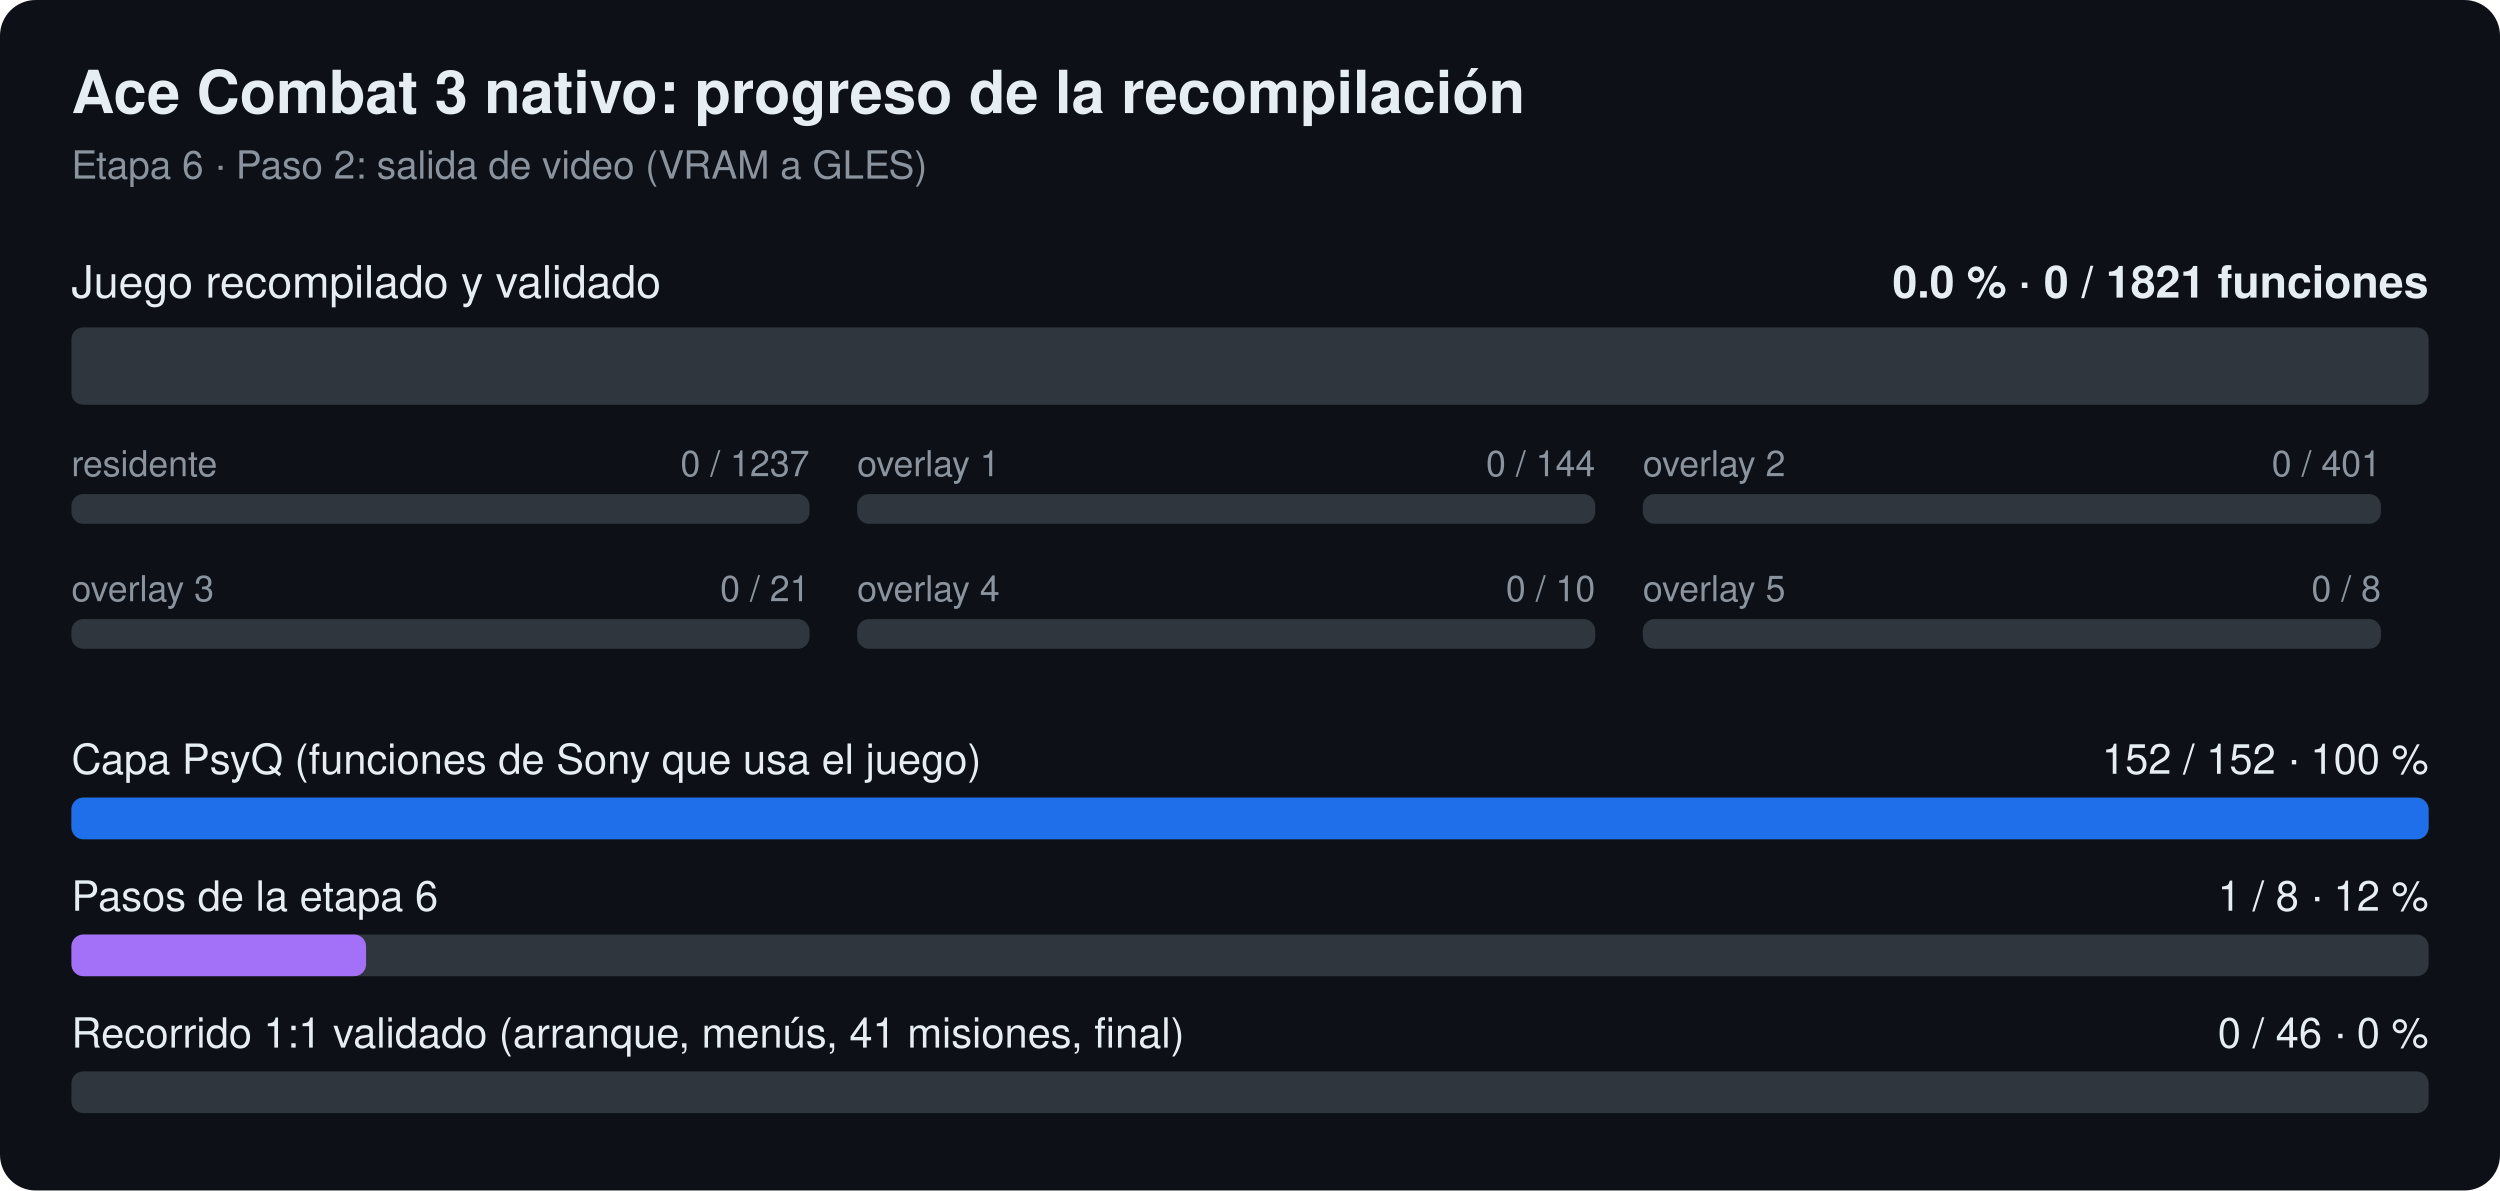
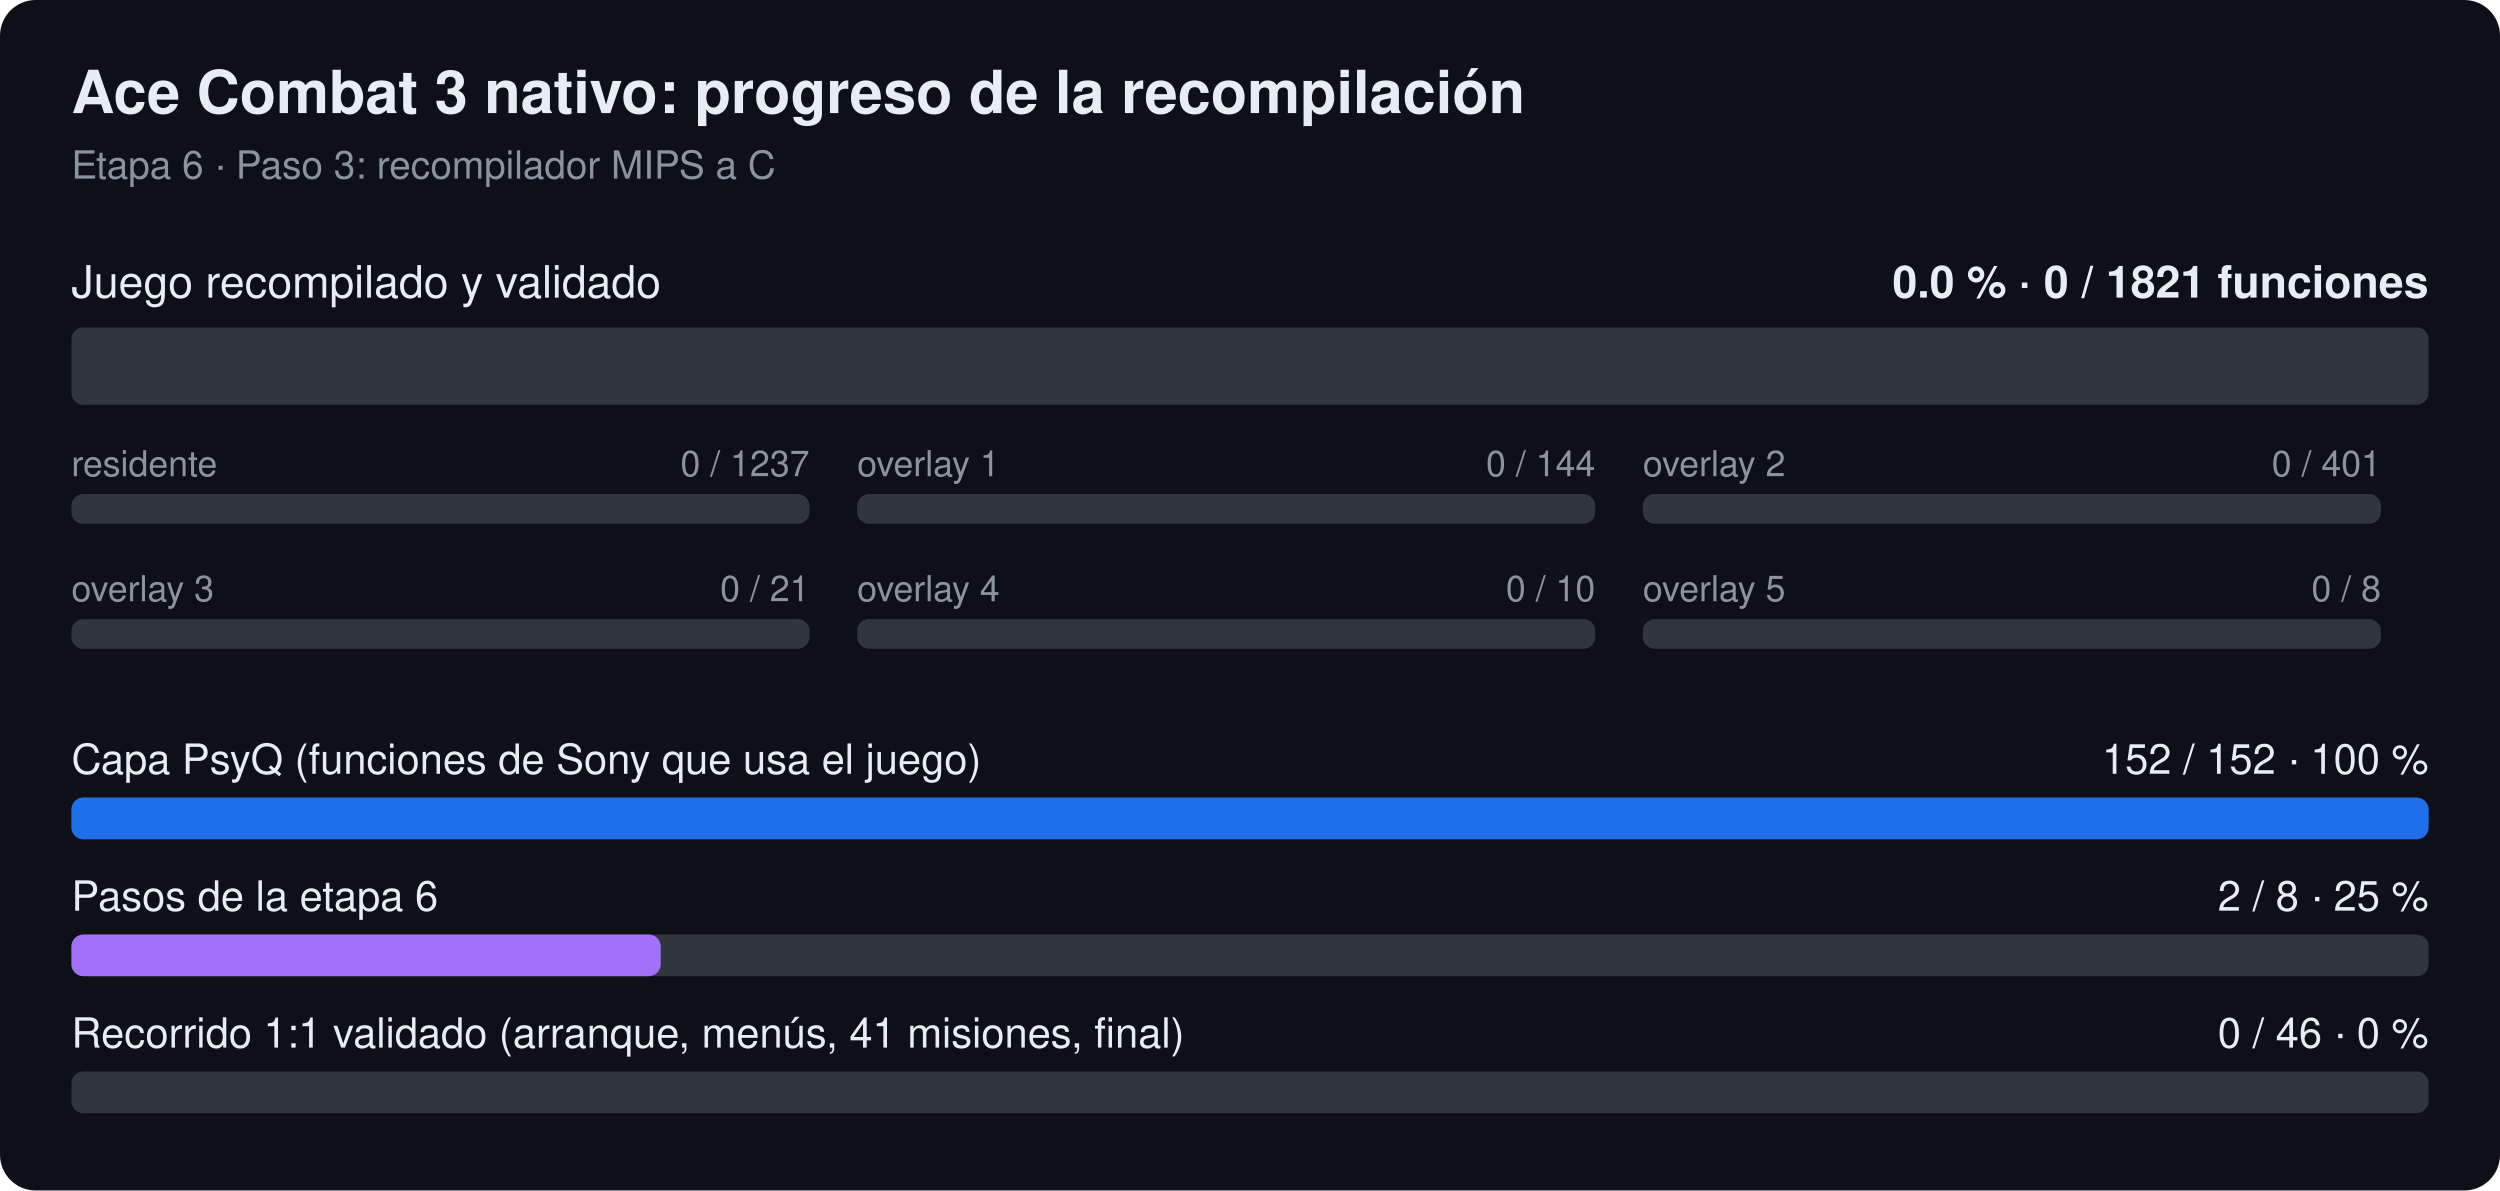
<svg xmlns="http://www.w3.org/2000/svg" width="840" height="400" viewBox="0 0 840 400" font-family="Segoe UI, Helvetica, Arial, sans-serif">
  <rect width="840" height="400" rx="12" fill="#0d1117" />
  <text x="24" y="38" fill="#e6edf3" font-size="20" font-weight="600">Ace Combat 3 nativo: progreso de la recompilación</text>
-   <text x="24" y="60" fill="#8b949e" font-size="13">Etapa 6 · Paso 2: salida de video (VRAM a GLES)</text>
+   <text x="24" y="60" fill="#8b949e" font-size="13">Etapa 6 · Paso 3: recompilador MIPS a C</text>
  <text x="24" y="100" fill="#e6edf3" font-size="15">Juego recompilado y validado</text>
  <text x="816" y="100" fill="#e6edf3" font-size="15" text-anchor="end" font-weight="600">0.0 % · 0 / 1821 funciones</text>
  <rect x="24" y="110" width="792" height="26" rx="4" fill="#30363d" />
  <rect x="24" y="110" width="0.0" height="26" rx="4" fill="#2ea043" />
  <text x="24" y="160" fill="#8b949e" font-size="12">residente</text>
  <text x="272" y="160" fill="#8b949e" font-size="12" text-anchor="end">0 / 1237</text>
  <rect x="24" y="166" width="248" height="10" rx="4" fill="#30363d" />
  <rect x="24" y="166" width="0.0" height="10" rx="4" fill="#2ea043" />
  <text x="288" y="160" fill="#8b949e" font-size="12">overlay 1</text>
  <text x="536" y="160" fill="#8b949e" font-size="12" text-anchor="end">0 / 144</text>
  <rect x="288" y="166" width="248" height="10" rx="4" fill="#30363d" />
  <rect x="288" y="166" width="0.0" height="10" rx="4" fill="#2ea043" />
  <text x="552" y="160" fill="#8b949e" font-size="12">overlay 2</text>
  <text x="800" y="160" fill="#8b949e" font-size="12" text-anchor="end">0 / 401</text>
  <rect x="552" y="166" width="248" height="10" rx="4" fill="#30363d" />
  <rect x="552" y="166" width="0.0" height="10" rx="4" fill="#2ea043" />
  <text x="24" y="202" fill="#8b949e" font-size="12">overlay 3</text>
  <text x="272" y="202" fill="#8b949e" font-size="12" text-anchor="end">0 / 21</text>
  <rect x="24" y="208" width="248" height="10" rx="4" fill="#30363d" />
  <rect x="24" y="208" width="0.0" height="10" rx="4" fill="#2ea043" />
  <text x="288" y="202" fill="#8b949e" font-size="12">overlay 4</text>
  <text x="536" y="202" fill="#8b949e" font-size="12" text-anchor="end">0 / 10</text>
  <rect x="288" y="208" width="248" height="10" rx="4" fill="#30363d" />
  <rect x="288" y="208" width="0.0" height="10" rx="4" fill="#2ea043" />
  <text x="552" y="202" fill="#8b949e" font-size="12">overlay 5</text>
  <text x="800" y="202" fill="#8b949e" font-size="12" text-anchor="end">0 / 8</text>
  <rect x="552" y="208" width="248" height="10" rx="4" fill="#30363d" />
  <rect x="552" y="208" width="0.0" height="10" rx="4" fill="#2ea043" />
  <text x="24" y="260" fill="#e6edf3" font-size="14">Capa PsyQ (funciones de Sony que usa el juego)</text>
  <text x="816" y="260" fill="#e6edf3" font-size="14" text-anchor="end">152 / 152 · 100 %</text>
  <rect x="24" y="268" width="792" height="14" rx="4" fill="#30363d" />
  <rect x="24" y="268" width="792.0" height="14" rx="4" fill="#1f6feb" />
  <text x="24" y="306" fill="#e6edf3" font-size="14">Pasos de la etapa 6</text>
-   <text x="816" y="306" fill="#e6edf3" font-size="14" text-anchor="end">1 / 8 · 12 %</text>
+   <text x="816" y="306" fill="#e6edf3" font-size="14" text-anchor="end">2 / 8 · 25 %</text>
  <rect x="24" y="314" width="792" height="14" rx="4" fill="#30363d" />
-   <rect x="24" y="314" width="99.0" height="14" rx="4" fill="#a371f7" />
+   <rect x="24" y="314" width="198.0" height="14" rx="4" fill="#a371f7" />
  <text x="24" y="352" fill="#e6edf3" font-size="14">Recorrido 1:1 validado (arranque, menús, 41 misiones, final)</text>
  <text x="816" y="352" fill="#e6edf3" font-size="14" text-anchor="end">0 / 46 · 0 %</text>
  <rect x="24" y="360" width="792" height="14" rx="4" fill="#30363d" />
  <rect x="24" y="360" width="0.0" height="14" rx="4" fill="#d29922" />
</svg>
